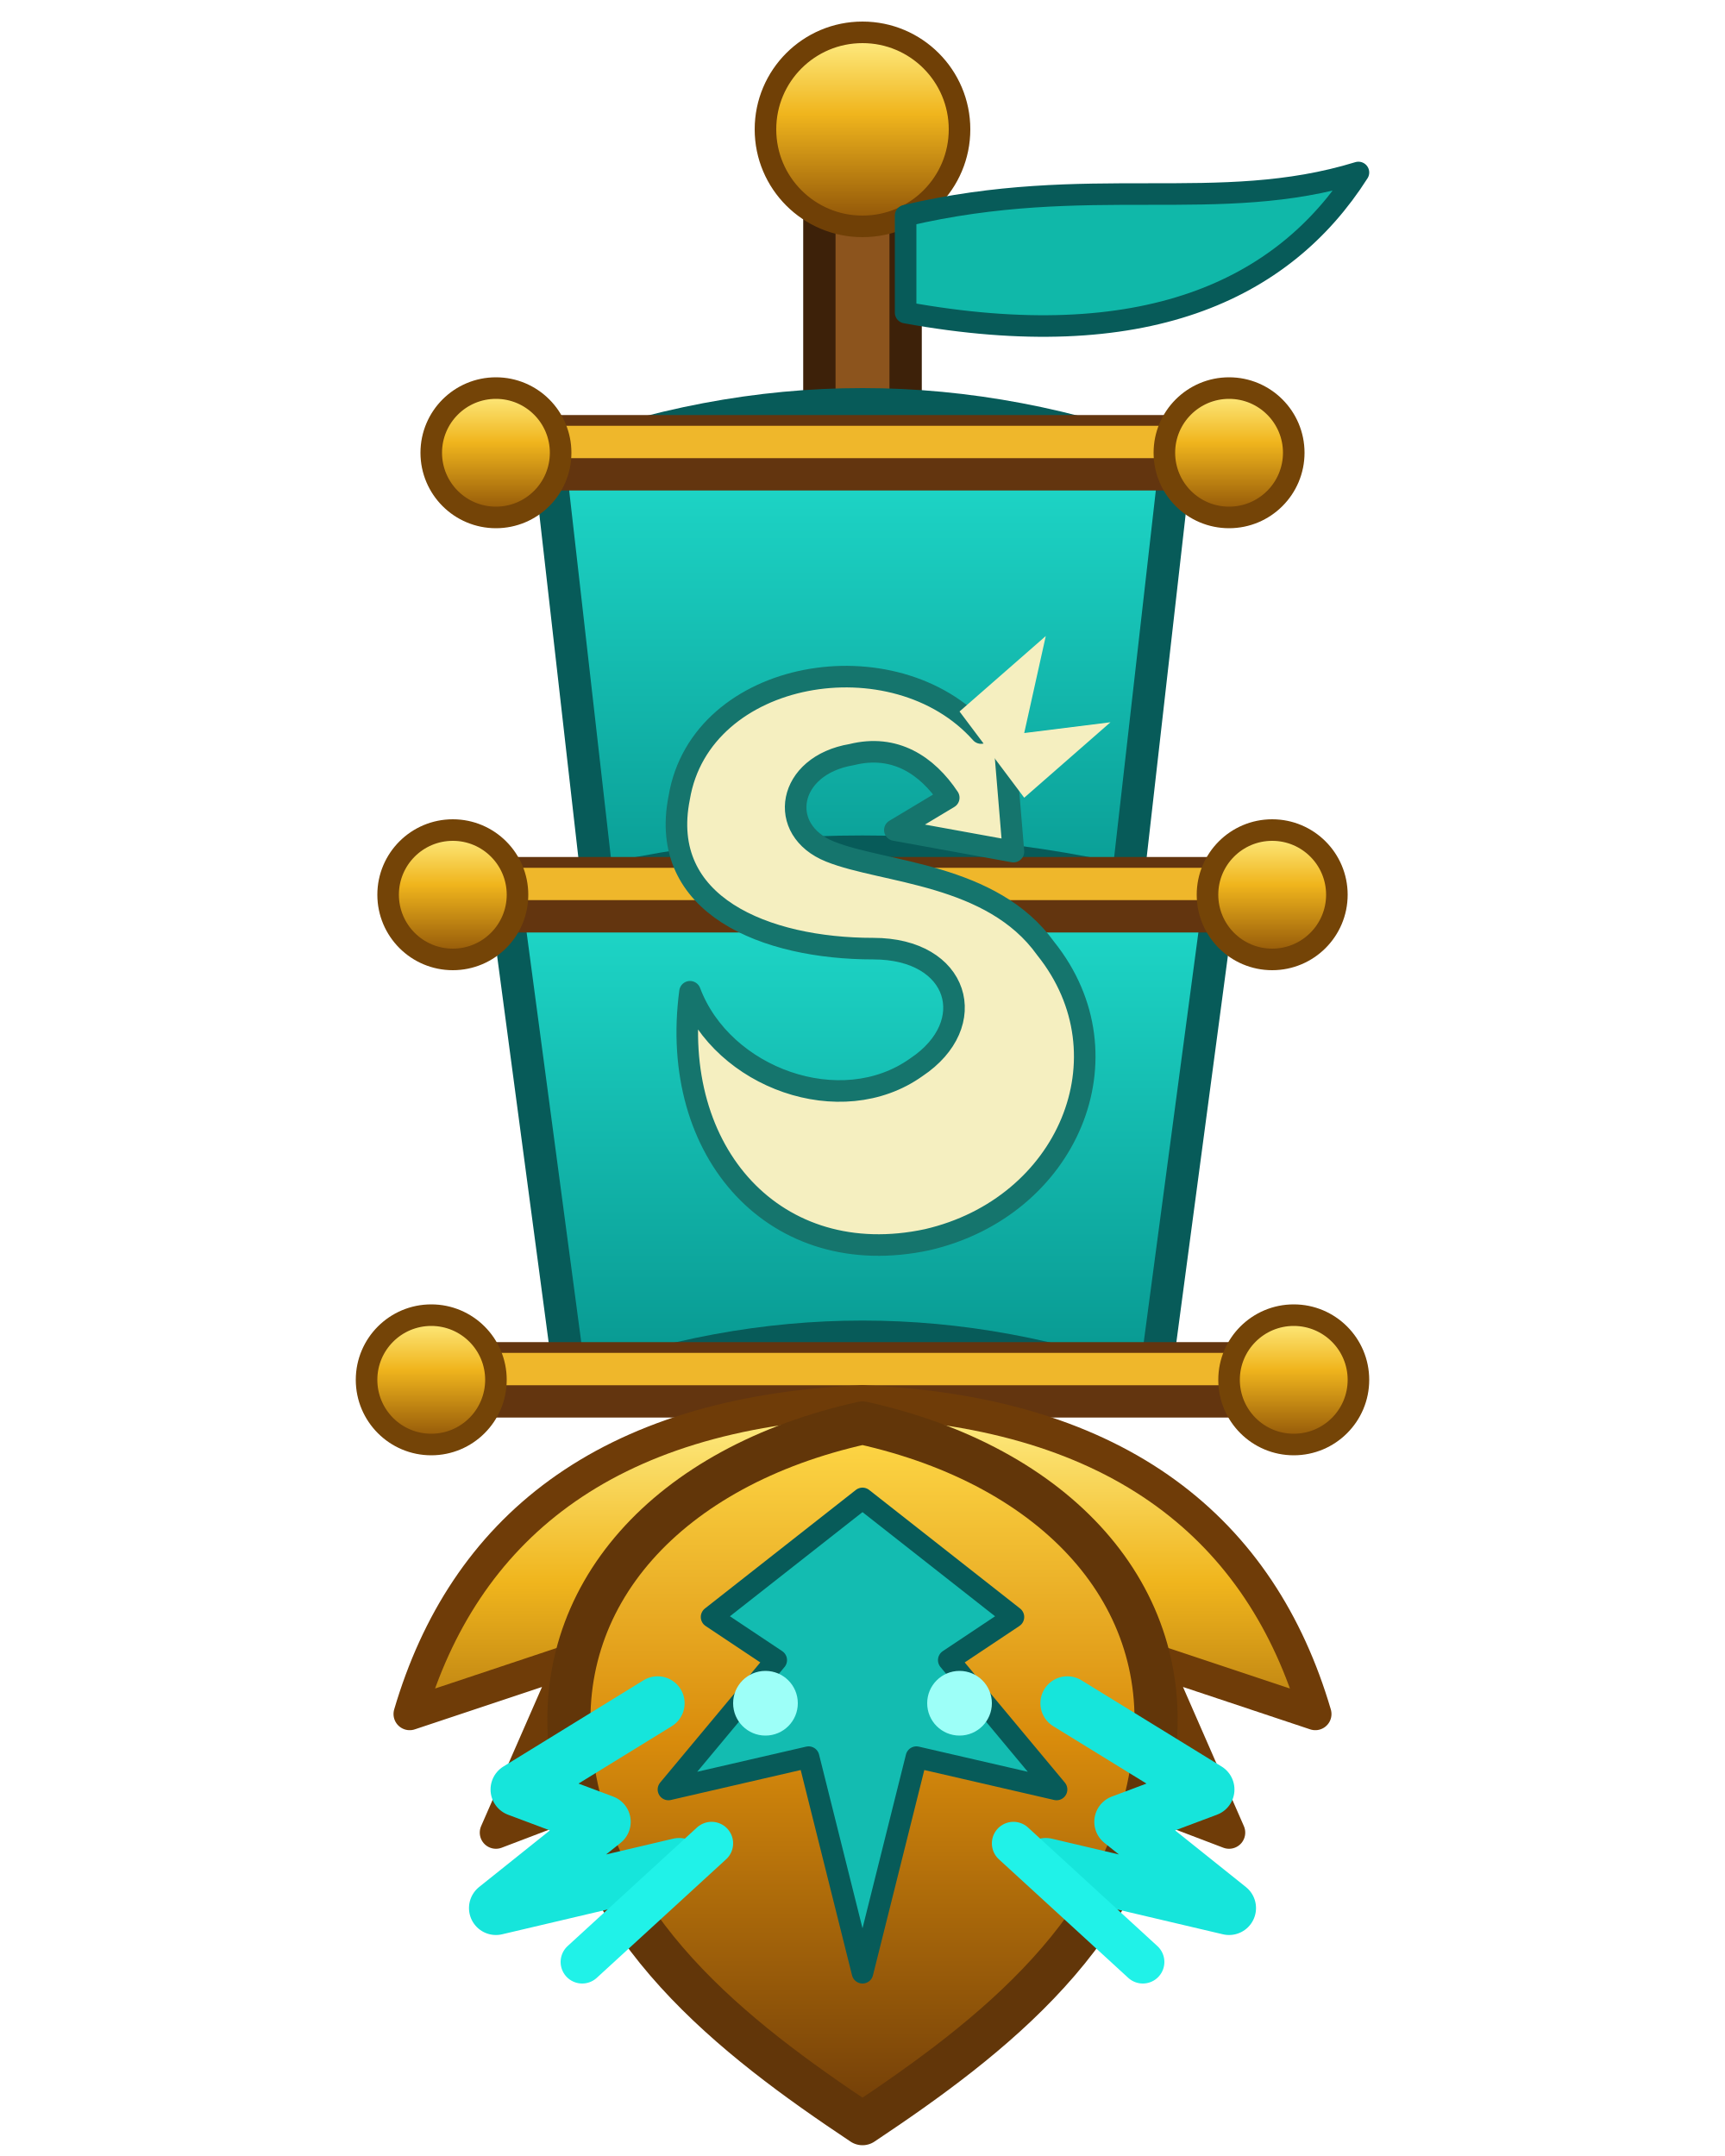
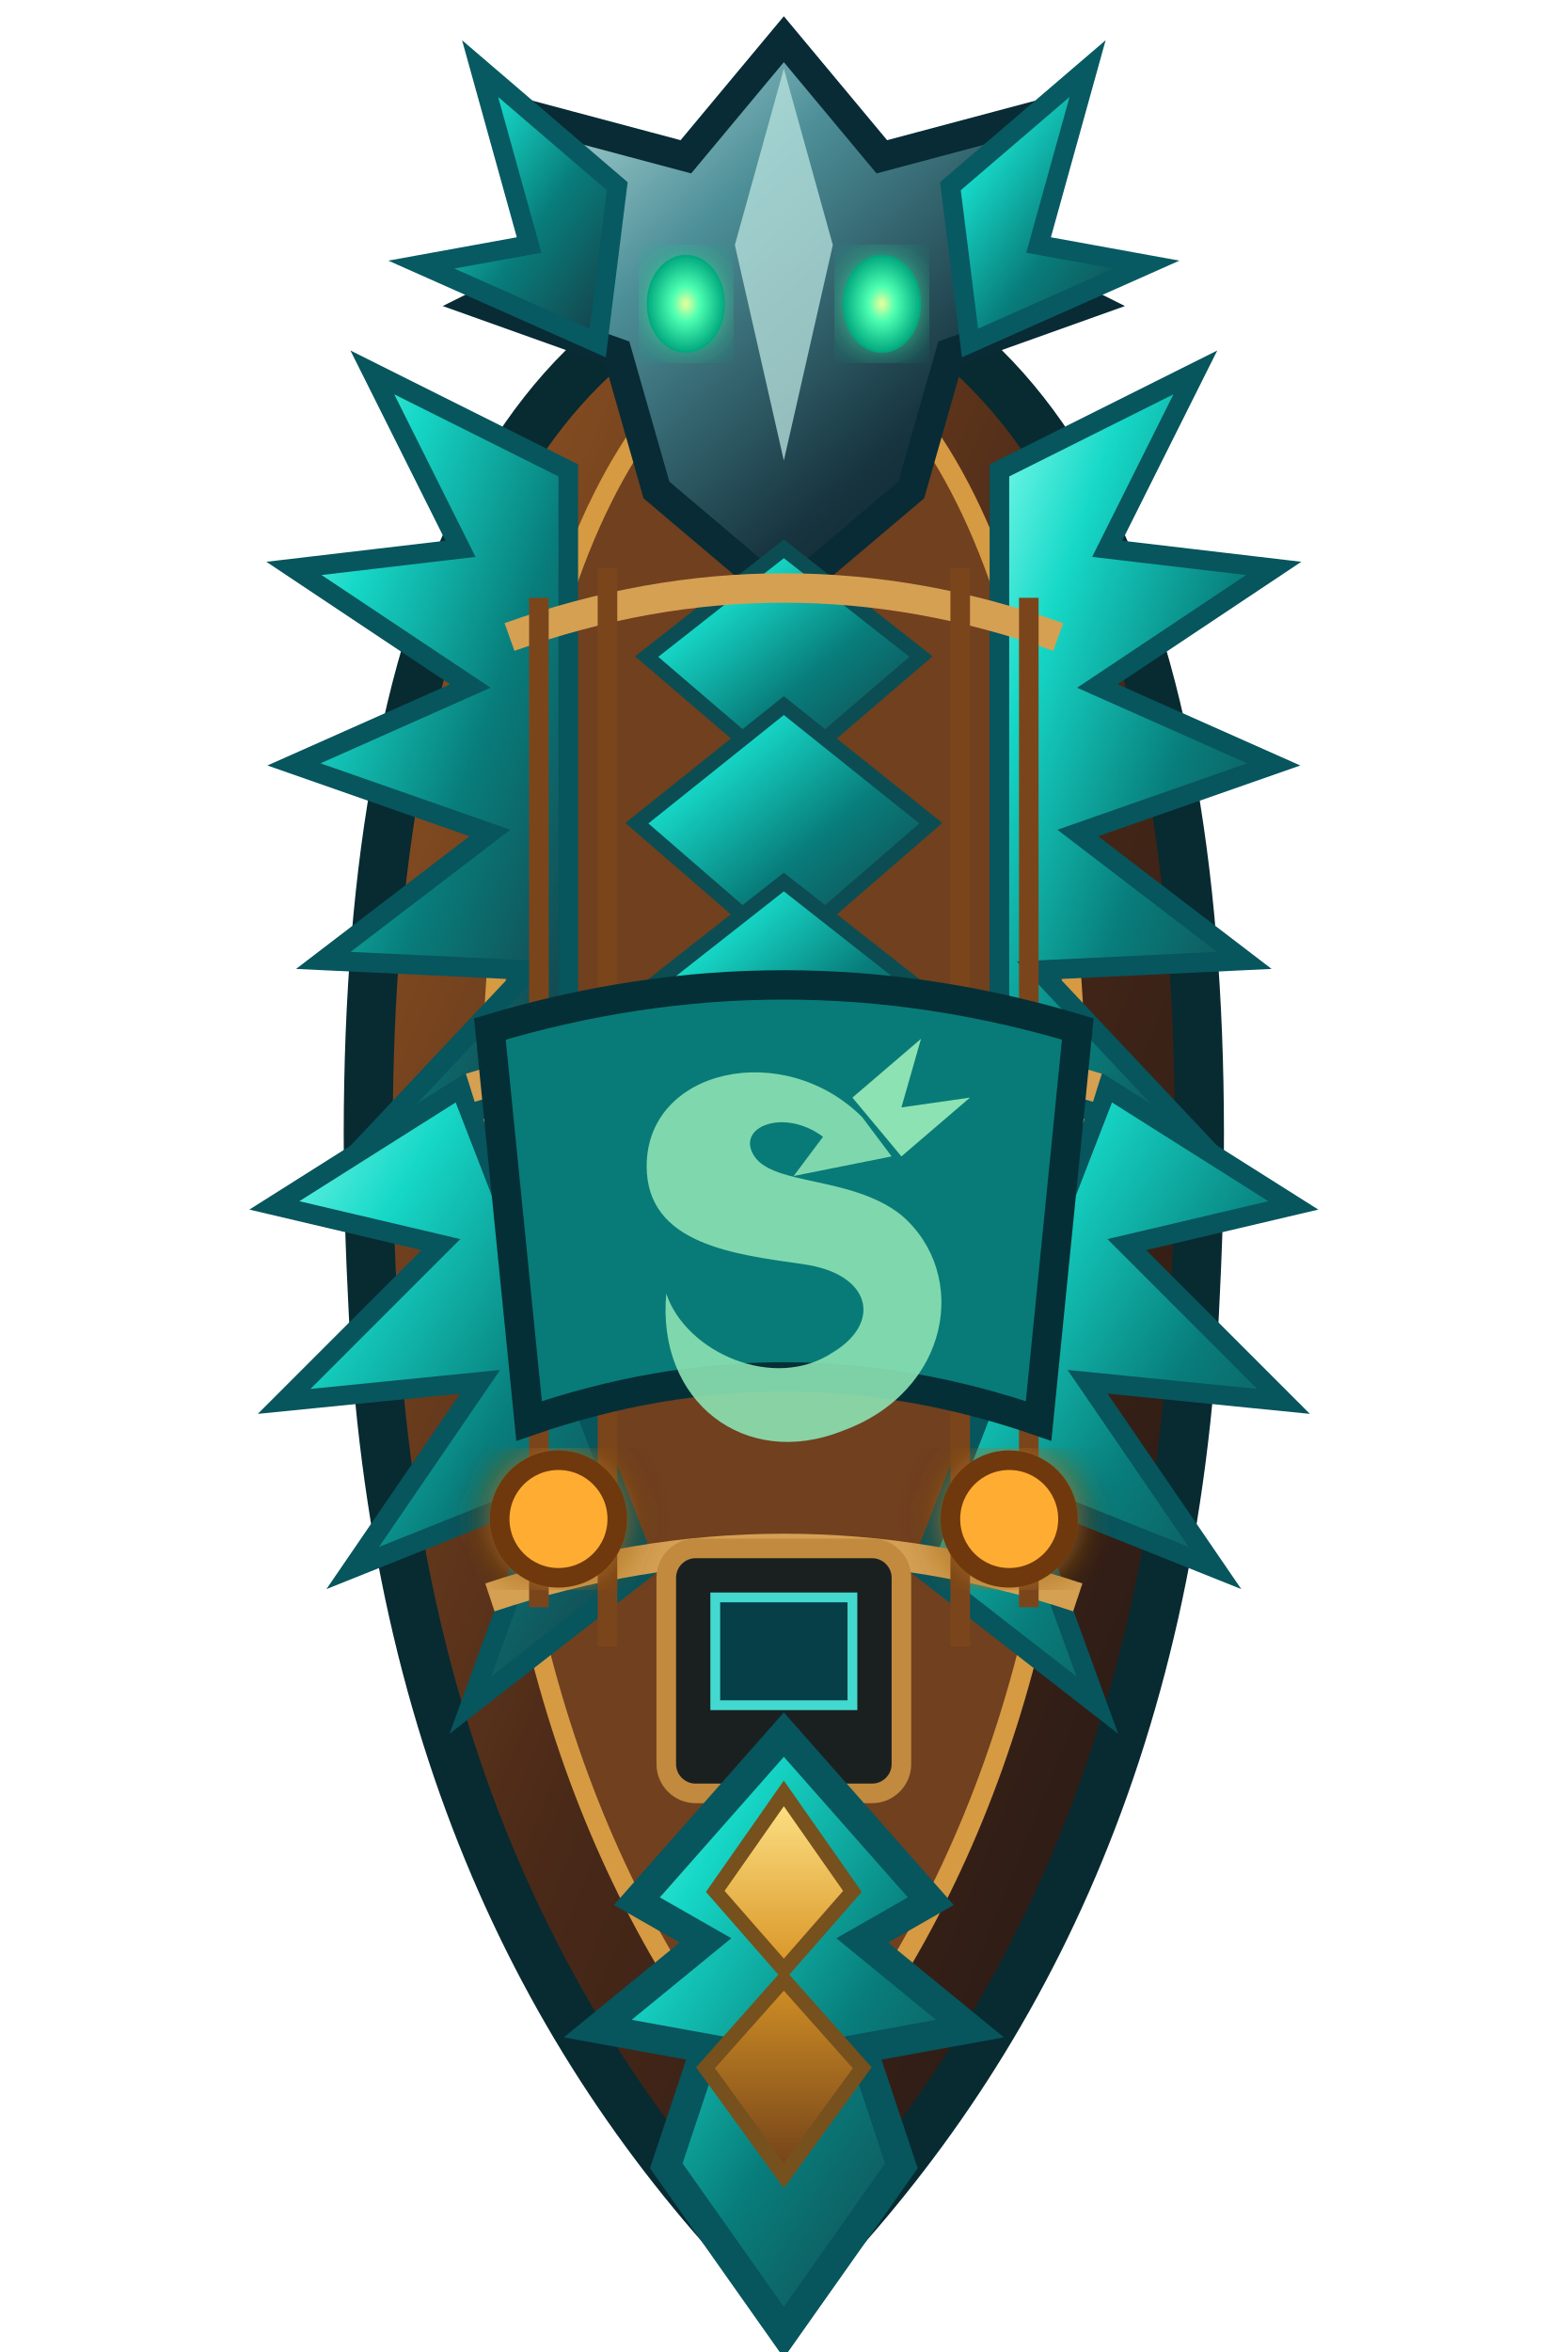
- <svg xmlns="http://www.w3.org/2000/svg" viewBox="0 0 160 200" width="160" height="200">
+ <svg xmlns="http://www.w3.org/2000/svg" viewBox="0 0 160 240" width="160" height="240">
  <defs>
-     <linearGradient id="sail" x1="0" y1="0" x2="0" y2="1">
-       <stop stop-color="#21dfcf" />
-       <stop offset="1" stop-color="#07958e" />
+     <linearGradient id="wood" x1="0" y1="0" x2="1" y2="1">
+       <stop stop-color="#9b5a24" />
+       <stop offset=".5" stop-color="#4a2918" />
+       <stop offset="1" stop-color="#1d1514" />
+     </linearGradient>
+     <linearGradient id="scale" x1="0" y1="0" x2="1" y2="1">
+       <stop stop-color="#87fff0" />
+       <stop offset=".25" stop-color="#16d8c7" />
+       <stop offset=".58" stop-color="#087d7b" />
+       <stop offset="1" stop-color="#173943" />
+     </linearGradient>
+     <linearGradient id="metal" x1="0" y1="0" x2="1" y2="1">
+       <stop stop-color="#d7f4ef" />
+       <stop offset=".35" stop-color="#4d8f98" />
+       <stop offset=".7" stop-color="#17343f" />
+       <stop offset="1" stop-color="#07171e" />
    </linearGradient>
    <linearGradient id="gold" x1="0" y1="0" x2="0" y2="1">
-       <stop stop-color="#fff08a" />
-       <stop offset=".42" stop-color="#f0b51d" />
-       <stop offset="1" stop-color="#8b5007" />
+       <stop stop-color="#ffe489" />
+       <stop offset=".45" stop-color="#d99627" />
+       <stop offset="1" stop-color="#704018" />
    </linearGradient>
-     <linearGradient id="dragon" x1="0" y1="0" x2="0" y2="1">
-       <stop stop-color="#ffd947" />
-       <stop offset=".45" stop-color="#d98c0c" />
-       <stop offset="1" stop-color="#6f3c08" />
-     </linearGradient>
+     <radialGradient id="eye">
+       <stop stop-color="#eaff9c" />
+       <stop offset=".35" stop-color="#4dffb2" />
+       <stop offset="1" stop-color="#00a77d" />
+     </radialGradient>
+     <filter id="glow">
+       <feGaussianBlur stdDeviation="2" result="b" />
+       <feMerge>
+         <feMergeNode in="b" />
+         <feMergeNode in="SourceGraphic" />
+       </feMerge>
+     </filter>
  </defs>
-   <g stroke-linejoin="round" stroke-linecap="round">
-     <rect x="76" y="12" width="8" height="139" rx="4" fill="#8c541d" stroke="#3d2109" stroke-width="3" />
-     <circle cx="80" cy="12" r="9" fill="url(#gold)" stroke="#704006" stroke-width="2" />
-     <path d="M84 20c17-4 29 0 42-4-7 11-20 17-42 13Z" fill="#10b8a9" stroke="#075b59" stroke-width="2" />
-     <path d="M51 43q29-11 58 0l-5 44q-24-9-48 0Z" fill="url(#sail)" stroke="#075b59" stroke-width="3" />
-     <path d="M47 84q33-10 66 0l-6 45q-27-10-54 0Z" fill="url(#sail)" stroke="#075b59" stroke-width="3" />
-     <g stroke="#63350f" stroke-width="7">
-       <path d="M46 42h68" />
-       <path d="M42 83h76" />
-       <path d="M40 128h80" />
-     </g>
-     <g stroke="#efb72b" stroke-width="3">
-       <path d="M46 41h68" />
-       <path d="M42 82h76" />
-       <path d="M40 127h80" />
-     </g>
-     <g fill="url(#gold)" stroke="#744407" stroke-width="2">
-       <circle cx="46" cy="42" r="6" />
-       <circle cx="114" cy="42" r="6" />
-       <circle cx="42" cy="83" r="6" />
-       <circle cx="118" cy="83" r="6" />
-       <circle cx="40" cy="128" r="6" />
-       <circle cx="120" cy="128" r="6" />
-     </g>
-     <path d="M91 68c-8-9-26-6-28 6-2 10 8 14 18 14 8 0 10 7 4 11-7 5-18 1-21-7-2 15 8 26 22 23 13-3 19-17 11-27-5-7-15-7-20-9-5-2-4-8 2-9 4-1 7 1 9 4l-5 3 11 2-1-12Z" fill="#f5efc0" stroke="#15756d" stroke-width="2" />
-     <path d="M89 66l8-7-2 9 8-1-8 7Z" fill="#f5efc0" />
-     <path d="M80 130c-24 1-37 12-42 29l15-5-7 16 21-8Z" fill="url(#gold)" stroke="#6f3c08" stroke-width="3" />
-     <path d="M80 130c24 1 37 12 42 29l-15-5 7 16-21-8Z" fill="url(#gold)" stroke="#6f3c08" stroke-width="3" />
-     <path d="M80 132c-18 4-29 16-27 31 2 16 15 26 27 34 12-8 25-18 27-34 2-15-9-27-27-31Z" fill="url(#dragon)" stroke="#623609" stroke-width="4" />
-     <path d="M80 139l-14 11 6 4-10 12 13-3 5 20 5-20 13 3-10-12 6-4Z" fill="#13bcb1" stroke="#075b59" stroke-width="2" />
-     <path d="M61 158l-13 8 8 3-10 8 17-4m36-15 13 8-8 3 10 8-17-4" fill="none" stroke="#16e5db" stroke-width="5" />
-     <path d="M66 171l-12 11m40-11 12 11" stroke="#20f2e8" stroke-width="4" />
-     <circle cx="71" cy="158" r="3" fill="#9dfff8" />
-     <circle cx="89" cy="158" r="3" fill="#9dfff8" />
+   <path d="M80 26 C48 34 35 72 38 132 C40 179 57 211 80 234 C103 211 120 179 122 132 C125 72 112 34 80 26Z" fill="url(#wood)" stroke="#082a31" stroke-width="5" />
+   <path d="M80 32 C60 40 49 71 50 129 C51 169 62 196 80 217 C98 196 109 169 110 129 C111 71 100 40 80 32Z" fill="#70401f" stroke="#d69a42" stroke-width="2" />
+   <path d="M80 4 L90 16 L105 12 L99 25 L111 31 L97 36 L93 50 L80 61 L67 50 L63 36 L49 31 L61 25 L55 12 L70 16Z" fill="url(#metal)" stroke="#082b35" stroke-width="3" />
+   <path d="M80 7 L85 25 L80 47 L75 25Z" fill="#b9e4df" opacity=".75" />
+   <path d="M63 19 L49 7 L54 25 L43 27 L61 35Z" fill="url(#scale)" stroke="#075a62" stroke-width="2" />
+   <path d="M97 19 L111 7 L106 25 L117 27 L99 35Z" fill="url(#scale)" stroke="#075a62" stroke-width="2" />
+   <ellipse cx="70" cy="31" rx="4" ry="5" fill="url(#eye)" filter="url(#glow)" />
+   <ellipse cx="90" cy="31" rx="4" ry="5" fill="url(#eye)" filter="url(#glow)" />
+   <g fill="url(#scale)" stroke="#0b4d52" stroke-width="1.5">
+     <path d="M80 56l-14 11 14 12 14-12z" />
+     <path d="M80 72l-15 12 15 13 15-13z" />
+     <path d="M80 90l-14 11 14 13 14-13z" />
  </g>
+   <g fill="url(#scale)" stroke="#07555d" stroke-width="2">
+     <path d="M58 48L38 38l9 18-17 2 18 12-18 8 20 7-17 13 21 1-16 17 20-5Z" />
+     <path d="M102 48l20-10-9 18 17 2-18 12 18 8-20 7 17 13-21 1 16 17-20-5Z" />
+     <path d="M47 111l-19 12 17 4-16 16 20-2-13 19 20-8-8 22 18-14Z" />
+     <path d="M113 111l19 12-17 4 16 16-20-2 13 19-20-8 8 22-18-14Z" />
+   </g>
+   <path d="M52 65Q80 55 108 65M48 111Q80 101 112 111M50 163Q80 153 110 163" fill="none" stroke="#d5a052" stroke-width="3" />
+   <g stroke="#7b451c" stroke-width="2">
+     <path d="M55 61v103M105 61v103" />
+     <path d="M62 58v110M98 58v110" />
+   </g>
+   <path d="M50 105 Q80 96 110 105 L106 145 Q80 136 54 145Z" fill="#087b78" stroke="#052f36" stroke-width="3" />
+   <path d="M88 114c-8-8-22-5-22 5 0 8 9 9 16 10 7 1 8 6 3 9-6 4-15 0-17-6-1 11 8 18 18 14 11-4 13-16 6-22-5-4-13-3-15-6-2-3 3-5 7-2l-3 4 10-2z" fill="#8ce2b2" opacity=".9" />
+   <path d="M87 112l7-6-2 7 7-1-7 6z" fill="#8ce2b2" />
+   <g filter="url(#glow)">
+     <circle cx="57" cy="155" r="6" fill="#ffad32" stroke="#6f3910" stroke-width="2" />
+     <circle cx="103" cy="155" r="6" fill="#ffad32" stroke="#6f3910" stroke-width="2" />
+   </g>
+   <rect x="68" y="158" width="24" height="25" rx="3" fill="#1a2020" stroke="#c18a3e" stroke-width="2" />
+   <rect x="73" y="163" width="14" height="11" fill="#063f48" stroke="#44d9cf" />
+   <path d="M80 177 L95 194 L88 198 L99 207 L88 209 L92 221 L80 238 L68 221 L72 209 L61 207 L72 198 L65 194Z" fill="url(#scale)" stroke="#07555d" stroke-width="3" />
+   <path d="M80 183l7 10-7 8-7-8zM80 202l8 9-8 11-8-11z" fill="url(#gold)" stroke="#76501d" stroke-width="1.5" />
</svg>
